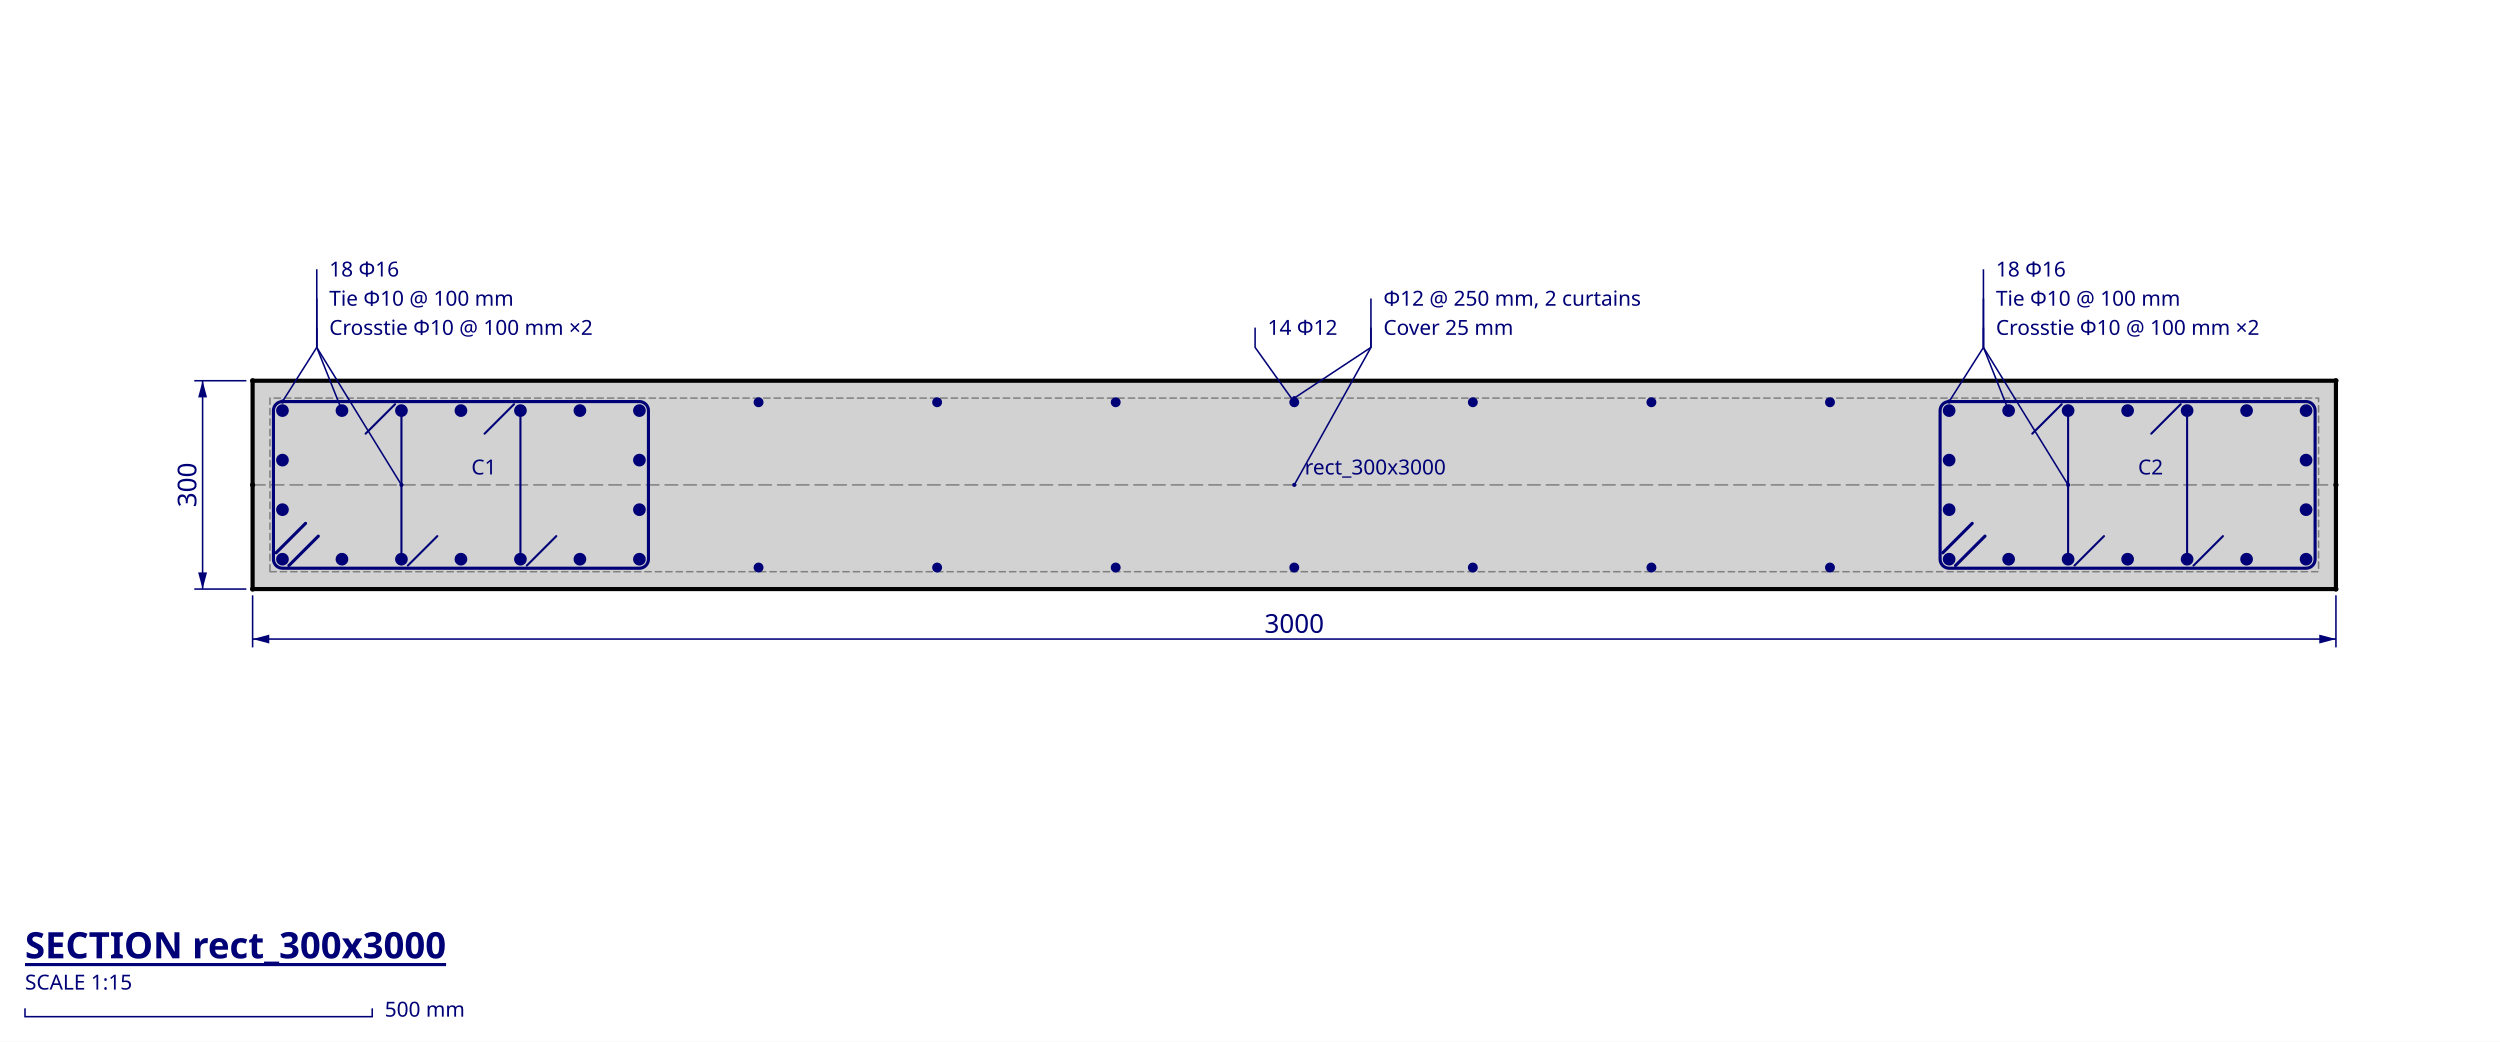
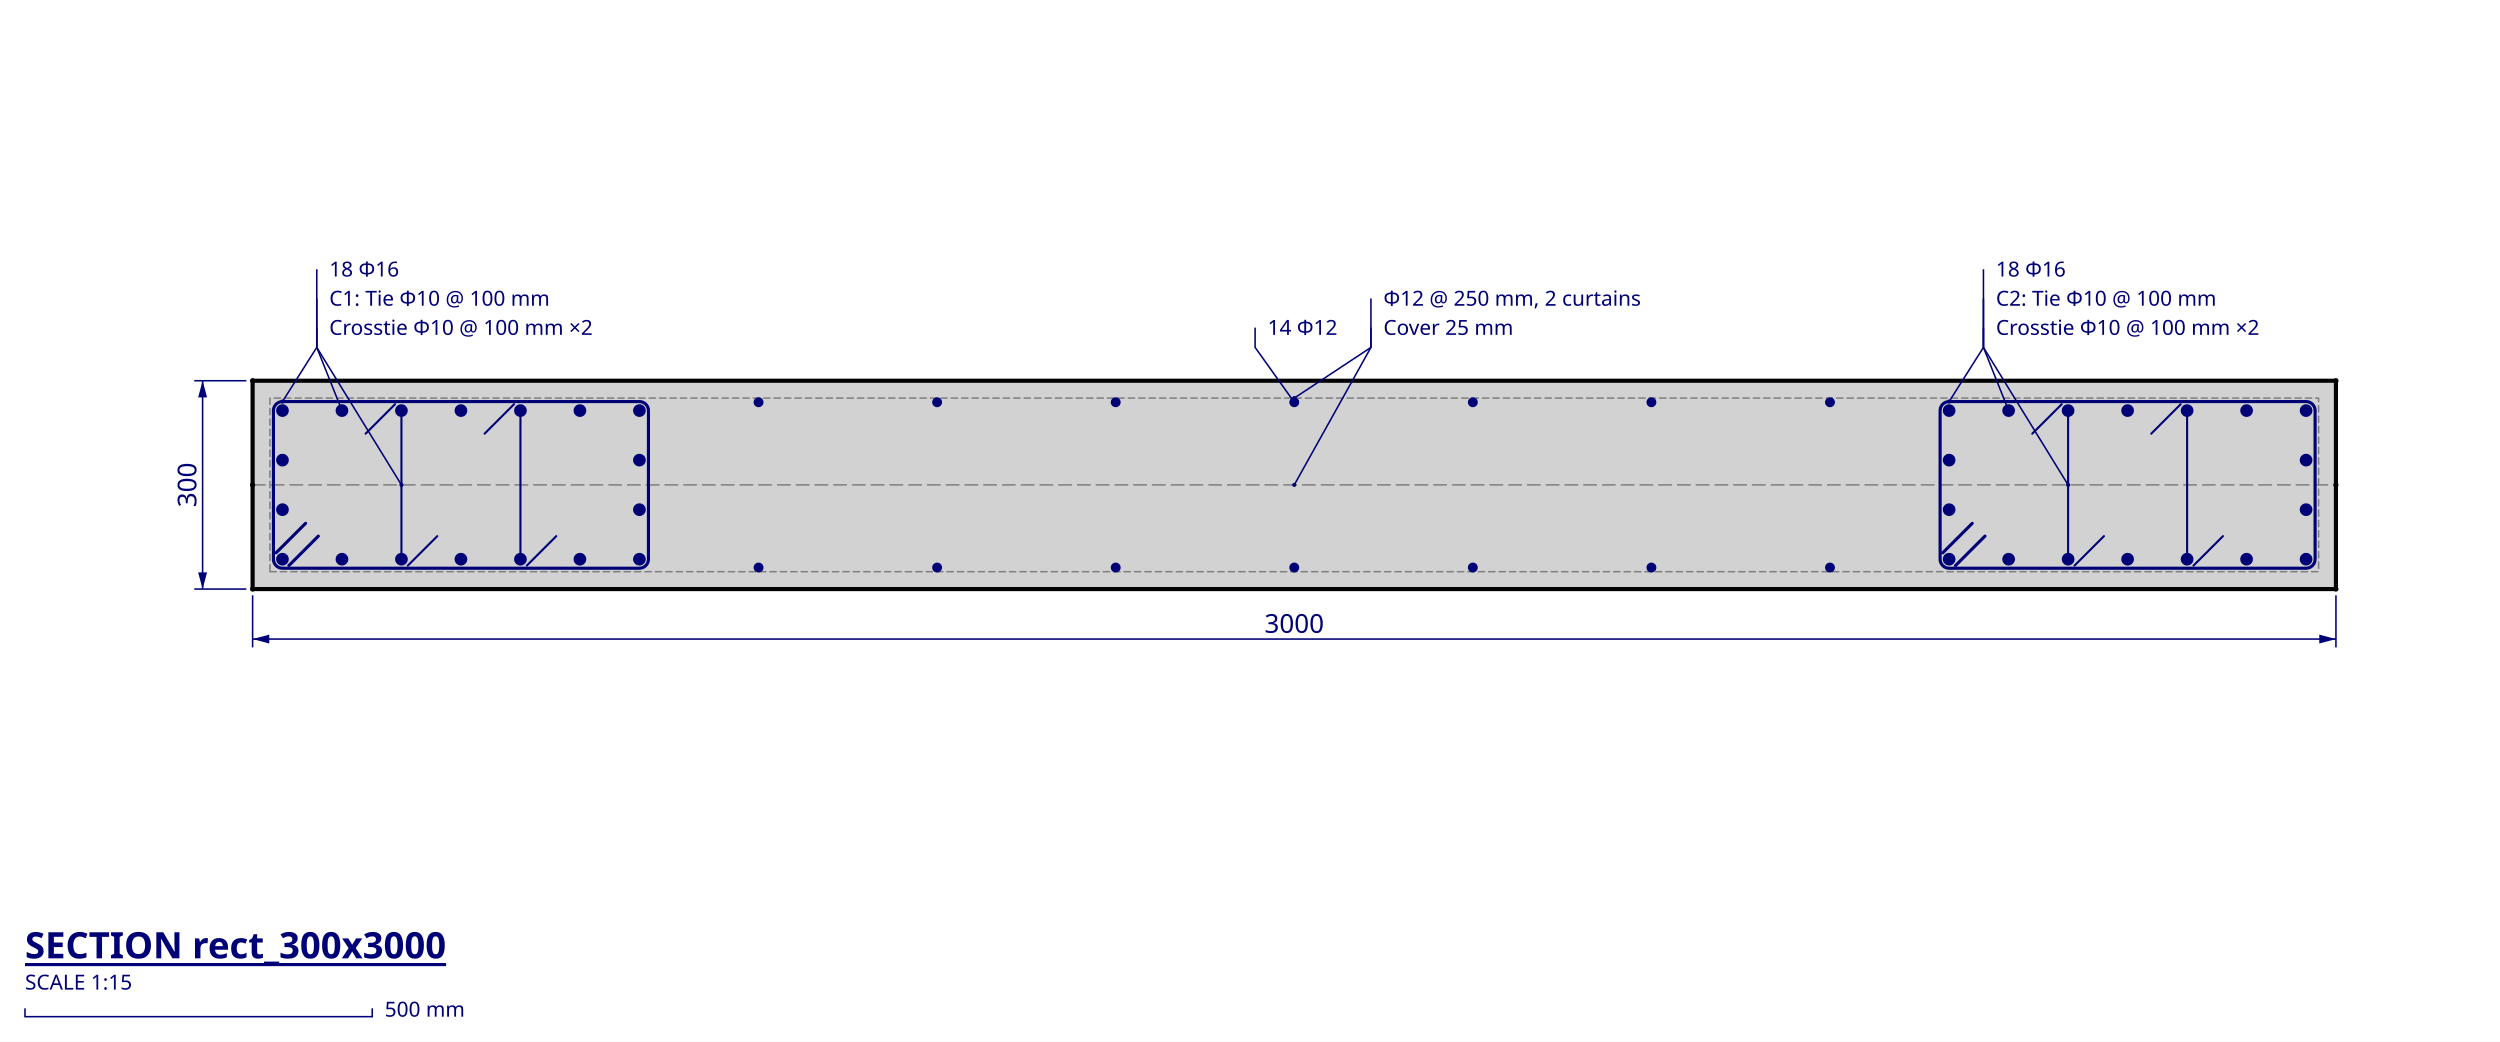
<svg xmlns="http://www.w3.org/2000/svg" width="1200" height="500" viewBox="0 0 1200 500" data-view="top">
  <rect width="1200" height="500" fill="#ffffff" />
  <g class="faces" fill="none" stroke="#000000" stroke-width="1" stroke-linecap="round" stroke-linejoin="round">
</g>
  <g class="concrete" fill="#d2d2d2" stroke="#000000" stroke-width="2" stroke-linecap="round" stroke-linejoin="round">
    <g data-id="7">
      <path d="M121.25 282.75 L1121.25 282.75 L1121.25 182.75 L121.25 182.75 Z" />
    </g>
  </g>
  <g class="cover" fill="none" stroke="#808080" stroke-width="0.75" stroke-linecap="round" stroke-linejoin="round" stroke-dasharray="3 2">
    <g data-id="9">
      <path d="M129.58 274.42 L1112.92 274.42 L1112.92 191.08 L129.58 191.08 Z" />
    </g>
  </g>
  <g class="leg" fill="none" stroke="#808080" stroke-width="0.75" stroke-linecap="round" stroke-linejoin="round" stroke-dasharray="6 3">
    <g data-id="8">
      <path d="M121.25 232.75 L1121.25 232.75" />
    </g>
  </g>
  <g class="hoop" fill="none" stroke="#000077" stroke-width="1.5" stroke-linecap="round" stroke-linejoin="round">
    <g data-id="46">
      <path d="M131.25 268.42 L131.33 269.26 L131.58 270.07 L131.98 270.82 L132.52 271.48 L133.18 272.02 L133.93 272.42 L134.74 272.67 L135.58 272.75 L306.92 272.75 L307.76 272.67 L308.57 272.42 L309.32 272.02 L309.98 271.48 L310.52 270.82 L310.92 270.07 L311.17 269.26 L311.25 268.42 L311.25 197.08 L311.17 196.24 L310.92 195.43 L310.52 194.68 L309.98 194.02 L309.32 193.48 L308.57 193.08 L307.76 192.83 L306.92 192.75 L135.58 192.75 L134.74 192.83 L133.93 193.08 L133.18 193.48 L132.52 194.02 L131.98 194.68 L131.58 195.43 L131.33 196.24 L131.25 197.08 Z" />
      <path d="M138.65 271.48 L152.79 257.34" />
      <path d="M132.52 265.35 L146.66 251.21" />
    </g>
    <g data-id="85">
      <path d="M931.25 268.42 L931.33 269.26 L931.58 270.07 L931.98 270.82 L932.52 271.48 L933.18 272.02 L933.93 272.42 L934.74 272.67 L935.58 272.75 L1106.92 272.75 L1107.76 272.67 L1108.57 272.42 L1109.32 272.02 L1109.98 271.48 L1110.52 270.82 L1110.92 270.07 L1111.17 269.26 L1111.25 268.42 L1111.25 197.08 L1111.17 196.24 L1110.92 195.43 L1110.52 194.68 L1109.98 194.02 L1109.32 193.48 L1108.57 193.08 L1107.76 192.83 L1106.92 192.75 L935.58 192.75 L934.74 192.83 L933.93 193.08 L933.18 193.48 L932.52 194.02 L931.98 194.68 L931.58 195.43 L931.33 196.24 L931.25 197.08 Z" />
      <path d="M938.65 271.48 L952.79 257.34" />
      <path d="M932.52 265.35 L946.66 251.21" />
    </g>
  </g>
  <g class="crosstie" fill="none" stroke="#000077" stroke-width="1" stroke-linecap="round" stroke-linejoin="round">
    <g data-id="47">
      <path d="M192.69 268.42 L192.69 197.08" />
      <path d="M195.76 271.48 L209.9 257.34" />
      <path d="M189.63 194.02 L175.49 208.16" />
    </g>
    <g data-id="48">
      <path d="M249.81 268.42 L249.81 197.08" />
      <path d="M252.87 271.48 L267.01 257.34" />
      <path d="M246.74 194.02 L232.6 208.16" />
    </g>
    <g data-id="86">
      <path d="M992.69 268.42 L992.69 197.08" />
      <path d="M995.76 271.48 L1009.9 257.34" />
      <path d="M989.63 194.02 L975.49 208.16" />
    </g>
    <g data-id="87">
      <path d="M1049.81 268.42 L1049.81 197.08" />
      <path d="M1052.87 271.48 L1067.01 257.34" />
      <path d="M1046.74 194.02 L1032.6 208.16" />
    </g>
  </g>
  <g class="bar" fill="#000077" stroke="#000077" stroke-width="0.75" stroke-linecap="round" stroke-linejoin="round">
    <g data-id="11">
      <circle cx="135.58" cy="268.42" r="2.67" />
    </g>
    <g data-id="13">
      <circle cx="164.14" cy="268.42" r="2.67" />
    </g>
    <g data-id="15">
      <circle cx="192.69" cy="268.42" r="2.67" />
    </g>
    <g data-id="17">
      <circle cx="221.25" cy="268.42" r="2.67" />
    </g>
    <g data-id="19">
      <circle cx="249.81" cy="268.42" r="2.67" />
    </g>
    <g data-id="21">
      <circle cx="278.36" cy="268.42" r="2.67" />
    </g>
    <g data-id="23">
      <circle cx="306.92" cy="268.42" r="2.67" />
    </g>
    <g data-id="25">
      <circle cx="306.92" cy="244.64" r="2.67" />
    </g>
    <g data-id="27">
      <circle cx="306.92" cy="220.86" r="2.67" />
    </g>
    <g data-id="29">
      <circle cx="306.92" cy="197.08" r="2.67" />
    </g>
    <g data-id="31">
      <circle cx="278.36" cy="197.08" r="2.67" />
    </g>
    <g data-id="33">
      <circle cx="249.81" cy="197.08" r="2.67" />
    </g>
    <g data-id="35">
      <circle cx="221.25" cy="197.08" r="2.67" />
    </g>
    <g data-id="37">
      <circle cx="192.69" cy="197.08" r="2.67" />
    </g>
    <g data-id="39">
      <circle cx="164.14" cy="197.08" r="2.67" />
    </g>
    <g data-id="41">
      <circle cx="135.58" cy="197.08" r="2.67" />
    </g>
    <g data-id="43">
      <circle cx="135.58" cy="220.86" r="2.67" />
    </g>
    <g data-id="45">
      <circle cx="135.58" cy="244.64" r="2.67" />
    </g>
    <g data-id="50">
      <circle cx="935.58" cy="268.42" r="2.67" />
    </g>
    <g data-id="52">
      <circle cx="964.14" cy="268.42" r="2.67" />
    </g>
    <g data-id="54">
      <circle cx="992.69" cy="268.42" r="2.67" />
    </g>
    <g data-id="56">
      <circle cx="1021.25" cy="268.42" r="2.67" />
    </g>
    <g data-id="58">
      <circle cx="1049.81" cy="268.42" r="2.67" />
    </g>
    <g data-id="60">
      <circle cx="1078.36" cy="268.42" r="2.67" />
    </g>
    <g data-id="62">
      <circle cx="1106.92" cy="268.42" r="2.67" />
    </g>
    <g data-id="64">
      <circle cx="1106.92" cy="244.64" r="2.67" />
    </g>
    <g data-id="66">
      <circle cx="1106.92" cy="220.86" r="2.67" />
    </g>
    <g data-id="68">
      <circle cx="1106.92" cy="197.08" r="2.67" />
    </g>
    <g data-id="70">
      <circle cx="1078.36" cy="197.08" r="2.67" />
    </g>
    <g data-id="72">
      <circle cx="1049.81" cy="197.08" r="2.67" />
    </g>
    <g data-id="74">
      <circle cx="1021.25" cy="197.08" r="2.67" />
    </g>
    <g data-id="76">
      <circle cx="992.69" cy="197.08" r="2.67" />
    </g>
    <g data-id="78">
      <circle cx="964.14" cy="197.08" r="2.67" />
    </g>
    <g data-id="80">
      <circle cx="935.58" cy="197.08" r="2.67" />
    </g>
    <g data-id="82">
      <circle cx="935.58" cy="220.86" r="2.67" />
    </g>
    <g data-id="84">
      <circle cx="935.58" cy="244.64" r="2.67" />
    </g>
    <g data-id="89">
      <circle cx="364.11" cy="272.42" r="2" />
    </g>
    <g data-id="91">
      <circle cx="449.82" cy="272.42" r="2" />
    </g>
    <g data-id="93">
      <circle cx="535.54" cy="272.42" r="2" />
    </g>
    <g data-id="95">
      <circle cx="621.25" cy="272.42" r="2" />
    </g>
    <g data-id="97">
      <circle cx="706.96" cy="272.42" r="2" />
    </g>
    <g data-id="99">
      <circle cx="792.68" cy="272.42" r="2" />
    </g>
    <g data-id="101">
      <circle cx="878.39" cy="272.42" r="2" />
    </g>
    <g data-id="103">
      <circle cx="364.11" cy="193.08" r="2" />
    </g>
    <g data-id="105">
      <circle cx="449.82" cy="193.08" r="2" />
    </g>
    <g data-id="107">
      <circle cx="535.54" cy="193.08" r="2" />
    </g>
    <g data-id="109">
      <circle cx="621.25" cy="193.08" r="2" />
    </g>
    <g data-id="111">
      <circle cx="706.96" cy="193.08" r="2" />
    </g>
    <g data-id="113">
      <circle cx="792.68" cy="193.08" r="2" />
    </g>
    <g data-id="115">
      <circle cx="878.39" cy="193.08" r="2" />
    </g>
  </g>
  <g class="edges" fill="none" stroke="#000000" stroke-width="1.5" stroke-linecap="round" stroke-linejoin="round">
</g>
  <g class="points" fill="#000000">
    <g data-id="1">
      <circle cx="121.25" cy="232.75" r="1.25" fill="#000000" stroke="none" />
    </g>
    <g data-id="2">
      <circle cx="1121.25" cy="232.75" r="1.25" fill="#000000" stroke="none" />
    </g>
    <g data-id="3">
      <circle cx="121.25" cy="282.75" r="1.25" fill="#000000" stroke="none" />
    </g>
    <g data-id="4">
      <circle cx="1121.25" cy="282.75" r="1.25" fill="#000000" stroke="none" />
    </g>
    <g data-id="5">
      <circle cx="1121.25" cy="182.75" r="1.25" fill="#000000" stroke="none" />
    </g>
    <g data-id="6">
      <circle cx="121.25" cy="182.75" r="1.25" fill="#000000" stroke="none" />
    </g>
  </g>
  <g class="annotation" font-family="Arial Narrow, Archivo Narrow, sans-serif" fill="#000077" stroke="#000077" stroke-width="0.75">
    <g class="tag">
      <path d="M164.14 197.08 L152.05 166.75 L152.05 129.25" fill="none" />
      <circle cx="164.14" cy="197.08" r="1" stroke="none" />
      <text x="158.05" y="132.75" stroke="none" font-size="10">18 Φ16</text>
    </g>
    <g class="tag">
      <path d="M135.58 192.75 L152.05 166.75 L152.05 143.25" fill="none" />
      <circle cx="135.58" cy="192.75" r="1" stroke="none" />
-       <text x="158.05" y="146.75" stroke="none" font-size="10">Tie Φ10 @ 100 mm</text>
+       <text x="158.05" y="146.75" stroke="none" font-size="10">C1: Tie Φ10 @ 100 mm</text>
    </g>
    <g class="tag">
      <path d="M192.69 232.75 L152.05 166.75 L152.05 157.25" fill="none" />
      <circle cx="192.69" cy="232.75" r="1" stroke="none" />
      <text x="158.05" y="160.75" stroke="none" font-size="10">Crosstie Φ10 @ 100 mm ×2</text>
    </g>
    <g class="tag">
      <path d="M621.25 193.08 L602.45 166.75 L602.45 157.25" fill="none" />
      <circle cx="621.25" cy="193.08" r="1" stroke="none" />
      <text x="608.45" y="160.75" stroke="none" font-size="10">14 Φ12</text>
    </g>
    <g class="tag">
      <path d="M621.25 232.75 L658.05 166.75 L658.05 143.25" fill="none" />
      <circle cx="621.25" cy="232.75" r="1" stroke="none" />
      <text x="664.05" y="146.75" stroke="none" font-size="10">Φ12 @ 250 mm, 2 curtains</text>
    </g>
    <g class="tag">
      <path d="M621.25 191.08 L658.05 166.75 L658.05 157.25" fill="none" />
      <circle cx="621.25" cy="191.08" r="1" stroke="none" />
      <text x="664.05" y="160.75" stroke="none" font-size="10">Cover 25 mm</text>
    </g>
    <g class="tag">
      <path d="M964.14 197.08 L952.05 166.75 L952.05 129.25" fill="none" />
      <circle cx="964.14" cy="197.08" r="1" stroke="none" />
      <text x="958.05" y="132.75" stroke="none" font-size="10">18 Φ16</text>
    </g>
    <g class="tag">
      <path d="M935.58 192.75 L952.05 166.75 L952.05 143.25" fill="none" />
      <circle cx="935.58" cy="192.75" r="1" stroke="none" />
-       <text x="958.05" y="146.75" stroke="none" font-size="10">Tie Φ10 @ 100 mm</text>
+       <text x="958.05" y="146.75" stroke="none" font-size="10">C2: Tie Φ10 @ 100 mm</text>
    </g>
    <g class="tag">
      <path d="M992.69 232.75 L952.05 166.75 L952.05 157.25" fill="none" />
      <circle cx="992.69" cy="232.75" r="1" stroke="none" />
      <text x="958.05" y="160.75" stroke="none" font-size="10">Crosstie Φ10 @ 100 mm ×2</text>
    </g>
    <g class="dimension" data-dim="width">
      <path d="M121.25 285.75 L121.25 310.75 M1121.25 285.75 L1121.25 310.75 M121.25 306.75 L1121.25 306.75" fill="none" />
      <path d="M0 0 L8 -2.14 L8 2.14 Z" stroke="none" transform="translate(121.25 306.75) rotate(0)" />
      <path d="M0 0 L8 -2.14 L8 2.14 Z" stroke="none" transform="translate(1121.25 306.75) rotate(180)" />
      <text x="621.25" y="303.75" text-anchor="middle" stroke="none" font-size="12.5">3000</text>
    </g>
    <g class="dimension" data-dim="depth">
      <path d="M118.25 182.75 L93.25 182.75 M118.25 282.75 L93.25 282.75 M97.25 182.75 L97.25 282.75" fill="none" />
      <path d="M0 0 L8 -2.14 L8 2.14 Z" stroke="none" transform="translate(97.25 182.75) rotate(90)" />
      <path d="M0 0 L8 -2.14 L8 2.14 Z" stroke="none" transform="translate(97.25 282.75) rotate(-90)" />
      <text transform="translate(94.25 232.75) rotate(-90)" text-anchor="middle" stroke="none" font-size="12.5">300</text>
    </g>
  </g>
  <g class="text" font-family="Arial Narrow, Archivo Narrow, sans-serif" font-size="10" fill="#000077">
-     <text x="626.25" y="227.75" data-for="7">rect_300x3000</text>
-     <text x="226.25" y="227.75" data-for="46">C1</text>
-     <text x="1026.25" y="227.75" data-for="85">C2</text>
-   </g>
+ </g>
  <g class="legend" font-family="Arial Narrow, Archivo Narrow, sans-serif" font-size="10" fill="#000077" stroke="#000077" stroke-width="0.75">
    <path d="M12 484 L12 488 L178.67 488 L178.67 484" fill="none" />
    <text x="184.67" y="488" stroke="none">500 mm</text>
    <text class="view-title" x="12" y="460" stroke="none" font-family="Bahnschrift SemiBold Condensed, Bahnschrift, Saira SemiCondensed, Archivo Narrow, sans-serif" font-size="17.5" font-weight="600" data-view="top">SECTION rect_300x3000</text>
    <path class="view-title-rule" d="M12 463 L214.12 463" fill="none" stroke-width="1.5" />
    <text class="scale-note" x="12" y="475" stroke="none">SCALE 1:15</text>
  </g>
</svg>
